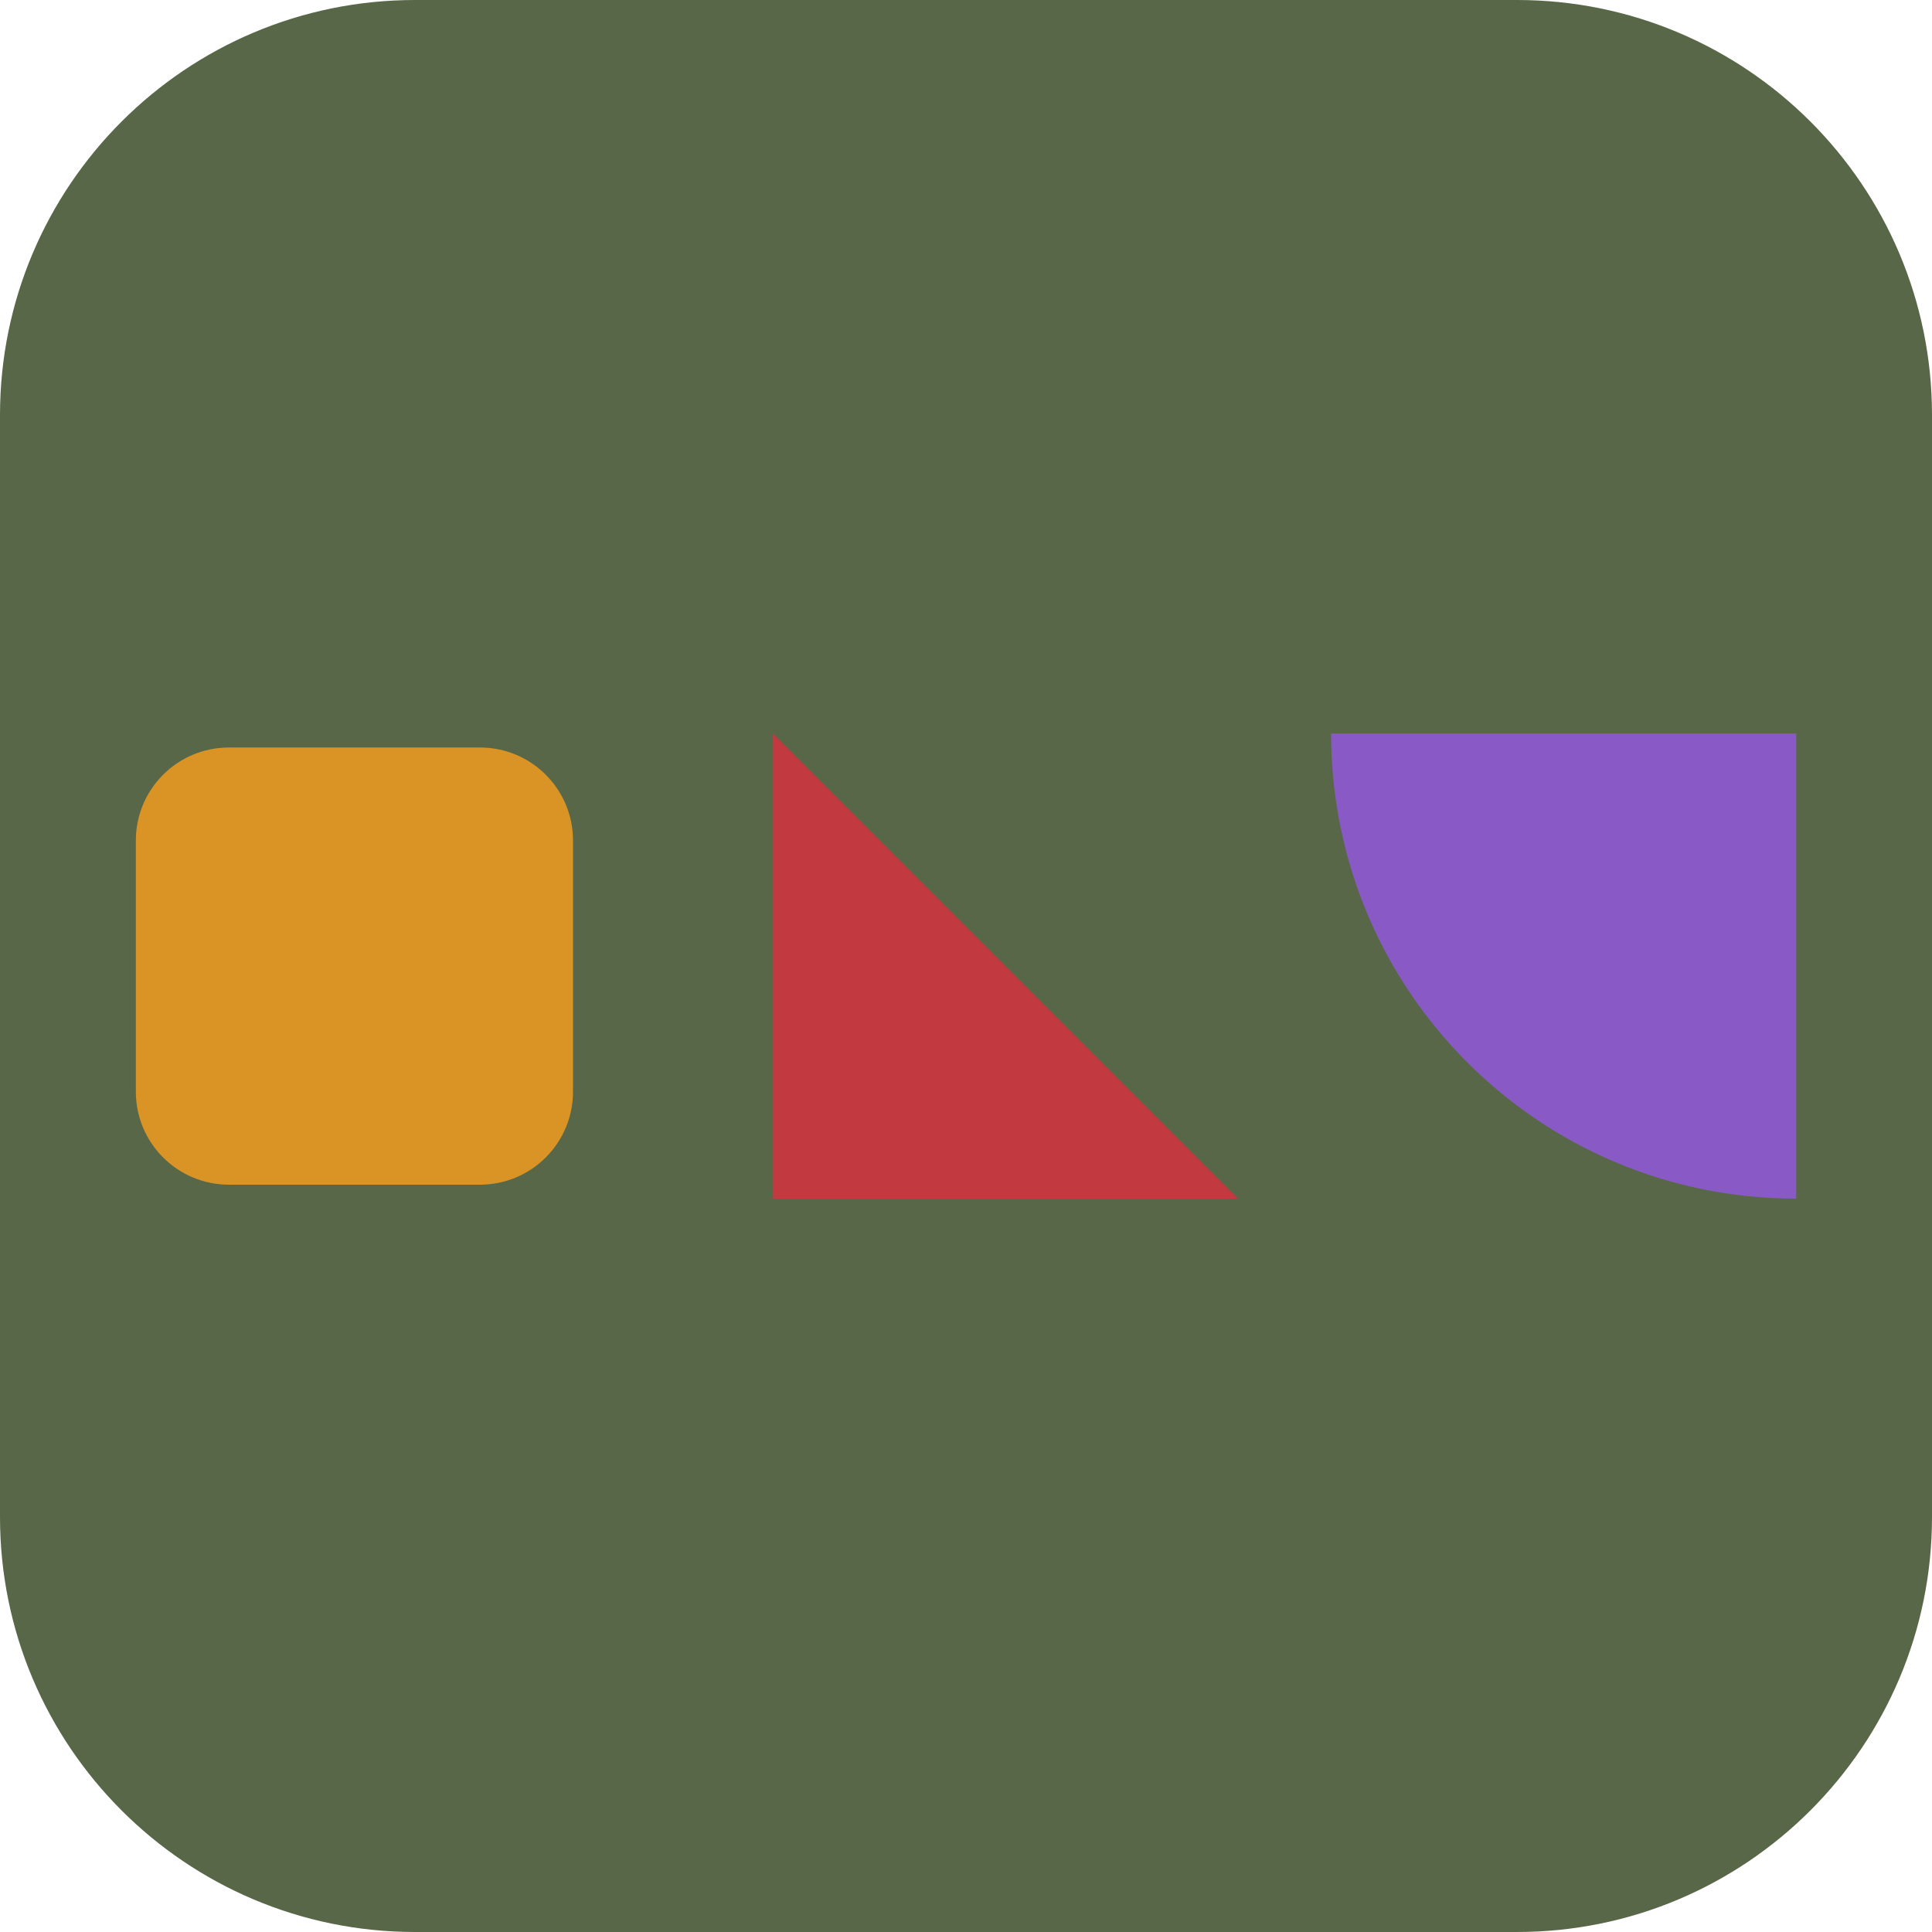
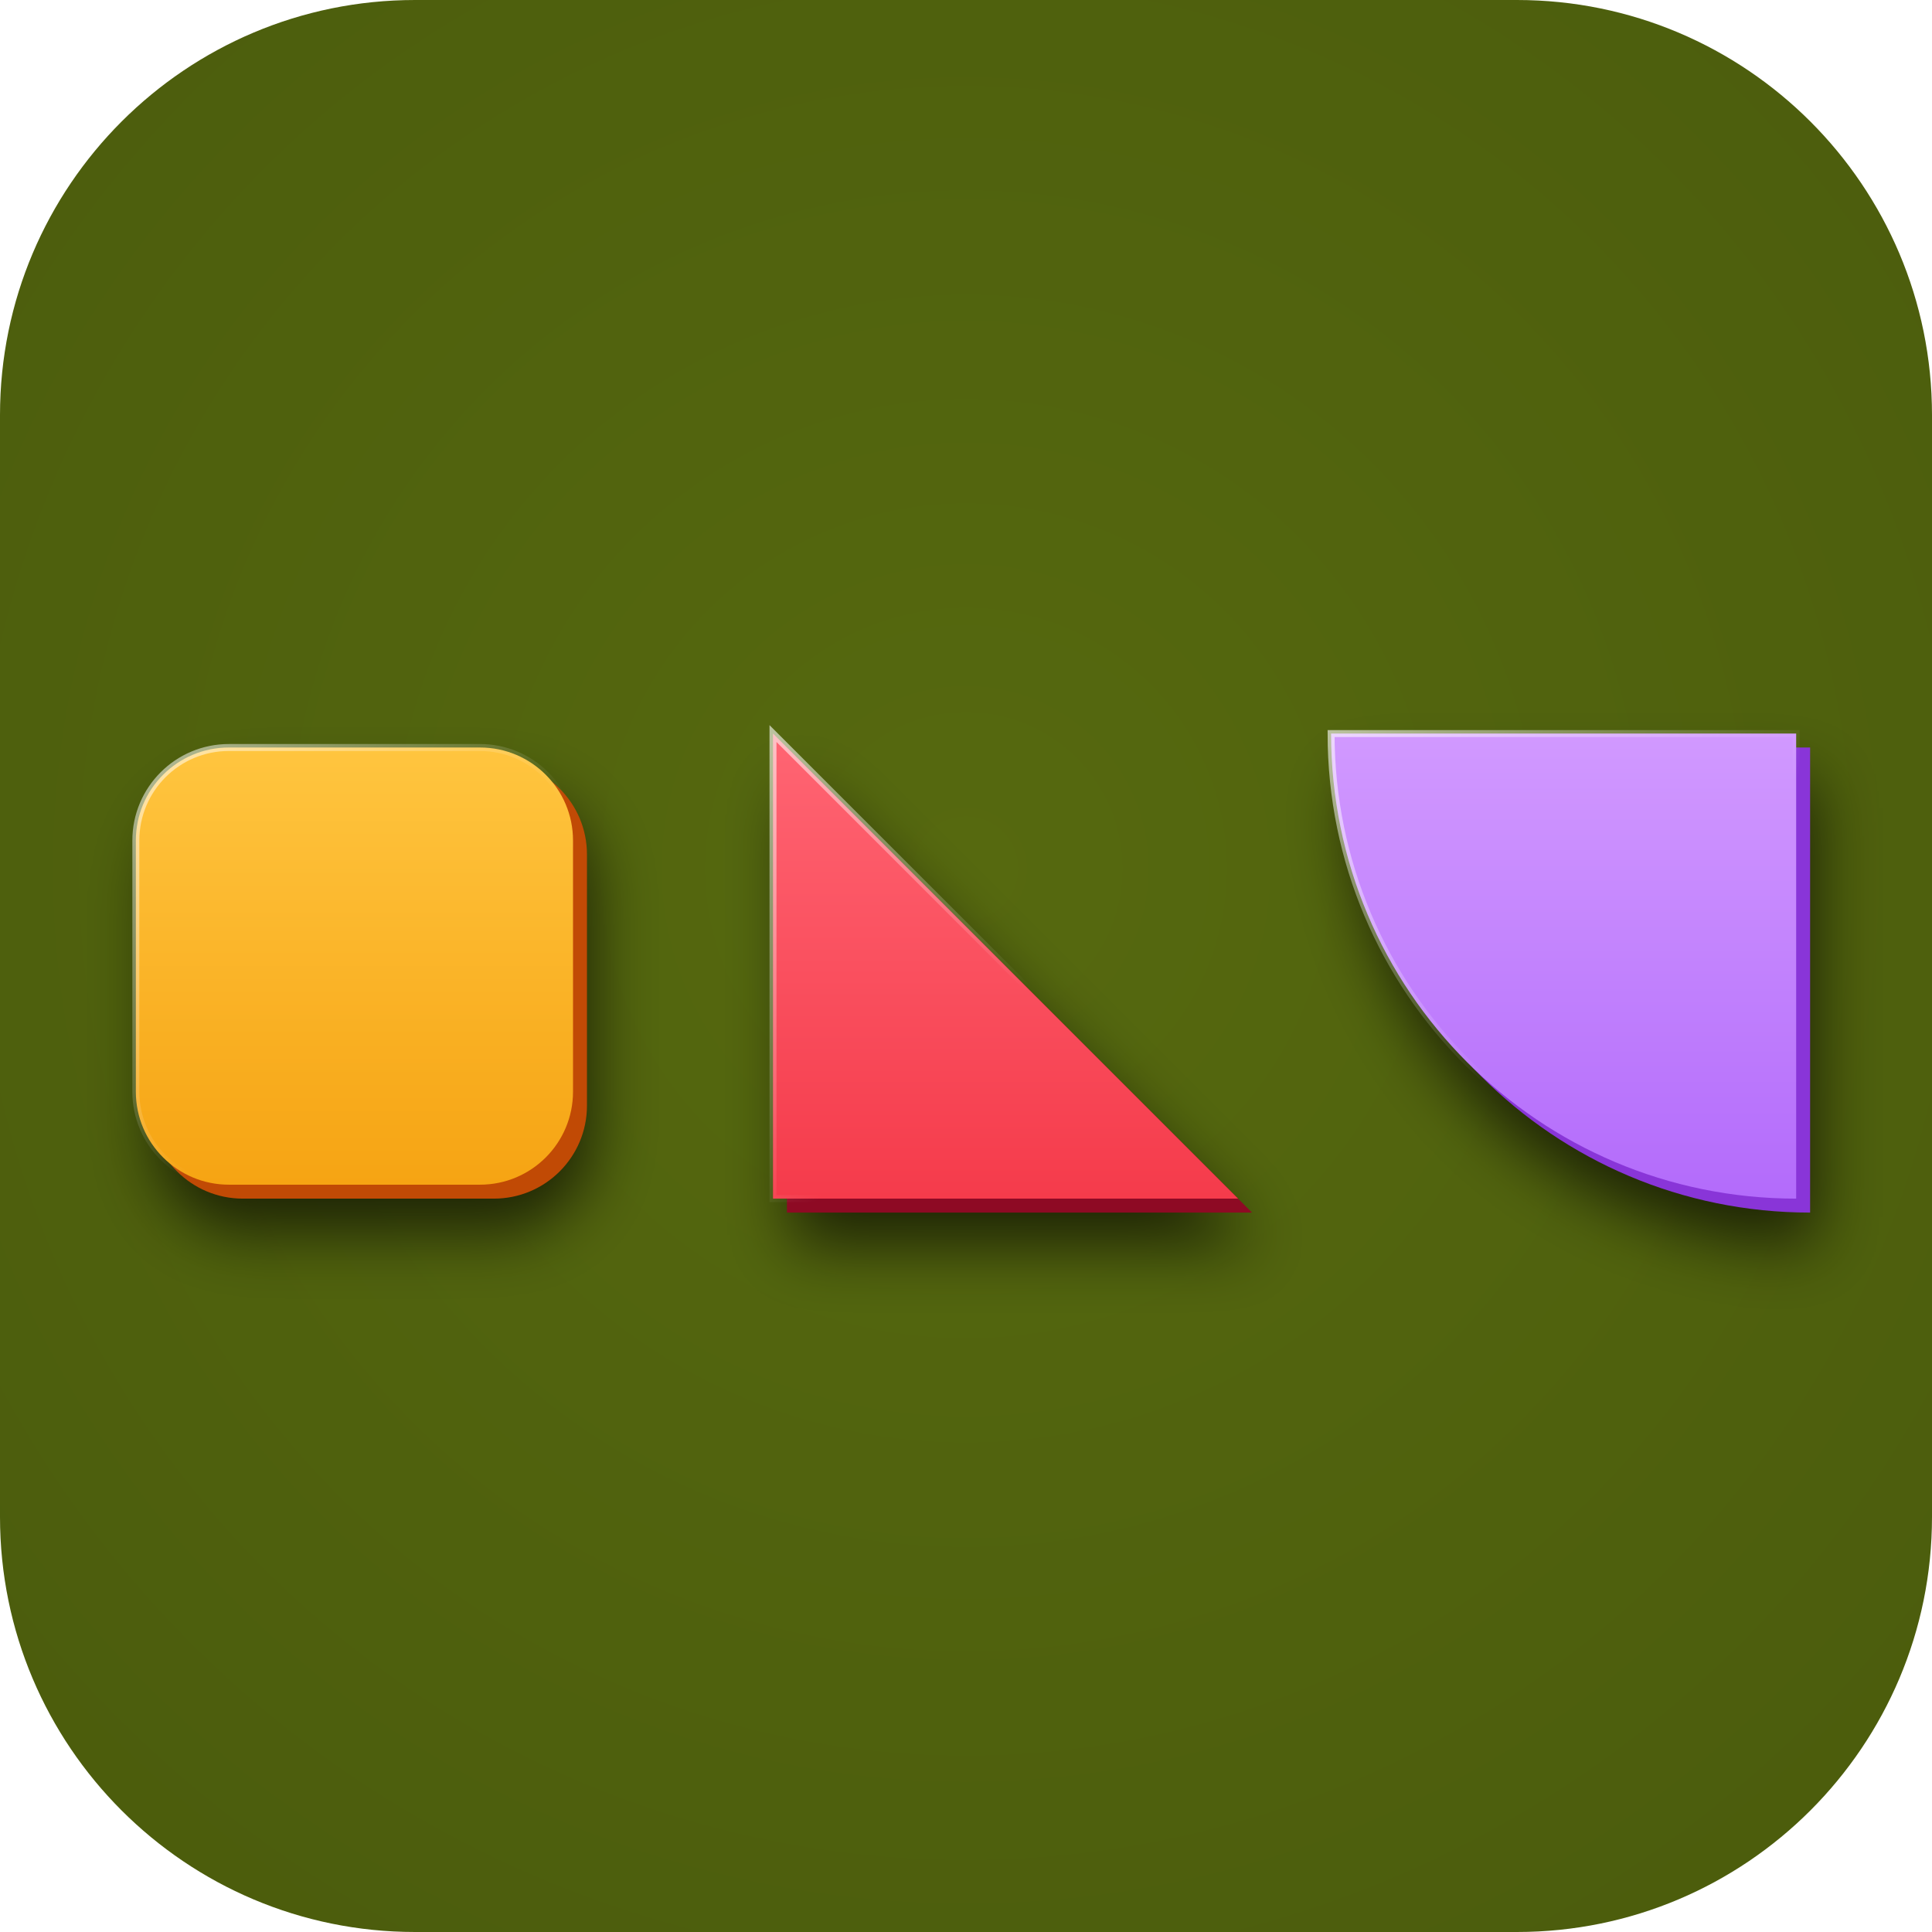
<svg xmlns="http://www.w3.org/2000/svg" viewBox="0 0 512 512" width="512" height="512">
-   <rect width="512" height="512" rx="110" fill="#576748" />
+   <defs>
+     <radialGradient id="fondo" cx="50%" cy="45%" r="75%">
+       <stop offset="0" stop-color="#56690f" />
+       <stop offset="1" stop-color="#4a5b0c" />
+     </radialGradient>
+     <linearGradient id="naranja" x1="0" y1="0" x2="0" y2="1">
+       <stop offset="0" stop-color="#ffc53f" />
+       <stop offset="1" stop-color="#f6a413" />
+     </linearGradient>
+     <linearGradient id="rojo" x1="0" y1="0" x2="0" y2="1">
+       <stop offset="0" stop-color="#ff6573" />
+       <stop offset="1" stop-color="#f53b4b" />
+     </linearGradient>
+     <linearGradient id="morado" x1="0" y1="0" x2="0" y2="1">
+       <stop offset="0" stop-color="#d199ff" />
+       <stop offset="1" stop-color="#b36bfb" />
+     </linearGradient>
+     <linearGradient id="brillo" x1="0" y1="0" x2="1" y2="1">
+       <stop offset="0" stop-color="#fff" stop-opacity=".6" />
+       <stop offset=".55" stop-color="#fff" stop-opacity="0" />
+     </linearGradient>
+     <filter id="sombra" x="-30%" y="-40%" width="160%" height="220%">
+       <feGaussianBlur in="SourceAlpha" stdDeviation="7" />
+       <feOffset dx="1" dy="7" result="desplazada" />
+       <feFlood flood-color="#000" flood-opacity=".65" />
+       <feComposite in2="desplazada" operator="in" />
+     </filter>
+   </defs>
+   <rect width="512" height="512" rx="110" fill="url(#fondo)" />
  <g transform="translate(36 194.4) scale(1.2325)">
-     <rect x="0" y="3" width="94" height="94" rx="20" fill="#DA9425" />
-     <path d="M137 0V100H237Z" fill="#C23A40" />
-     <path d="M257 0H357V100A100 100 0 0 1 257 0Z" fill="#895AC6" />
+     <g filter="url(#sombra)" transform="translate(3 3)">
+       <rect y="3" width="94" height="94" rx="20" />
+       <path d="M137 0V100H237Z" />
+       <path d="M257 0H357V100A100 100 0 0 1 257 0Z" />
+     </g>
+     <g transform="translate(3 3)">
+       <rect y="3" width="94" height="94" rx="20" fill="#c14a05" />
+       <path d="M137 0V100H237Z" fill="#8e0a24" />
+       <path d="M257 0H357V100A100 100 0 0 1 257 0Z" fill="#8935d8" />
+     </g>
+     <rect y="3" width="94" height="94" rx="20" fill="url(#naranja)" />
+     <path d="M137 0V100H237Z" fill="url(#rojo)" />
+     <path d="M257 0H357V100A100 100 0 0 1 257 0Z" fill="url(#morado)" />
+     <g fill="none" stroke="url(#brillo)" stroke-width="1.5">
+       <rect y="3" width="94" height="94" rx="20" />
+       <path d="M137 0V100H237Z" />
+       <path d="M257 0H357V100A100 100 0 0 1 257 0Z" />
+     </g>
  </g>
</svg>
